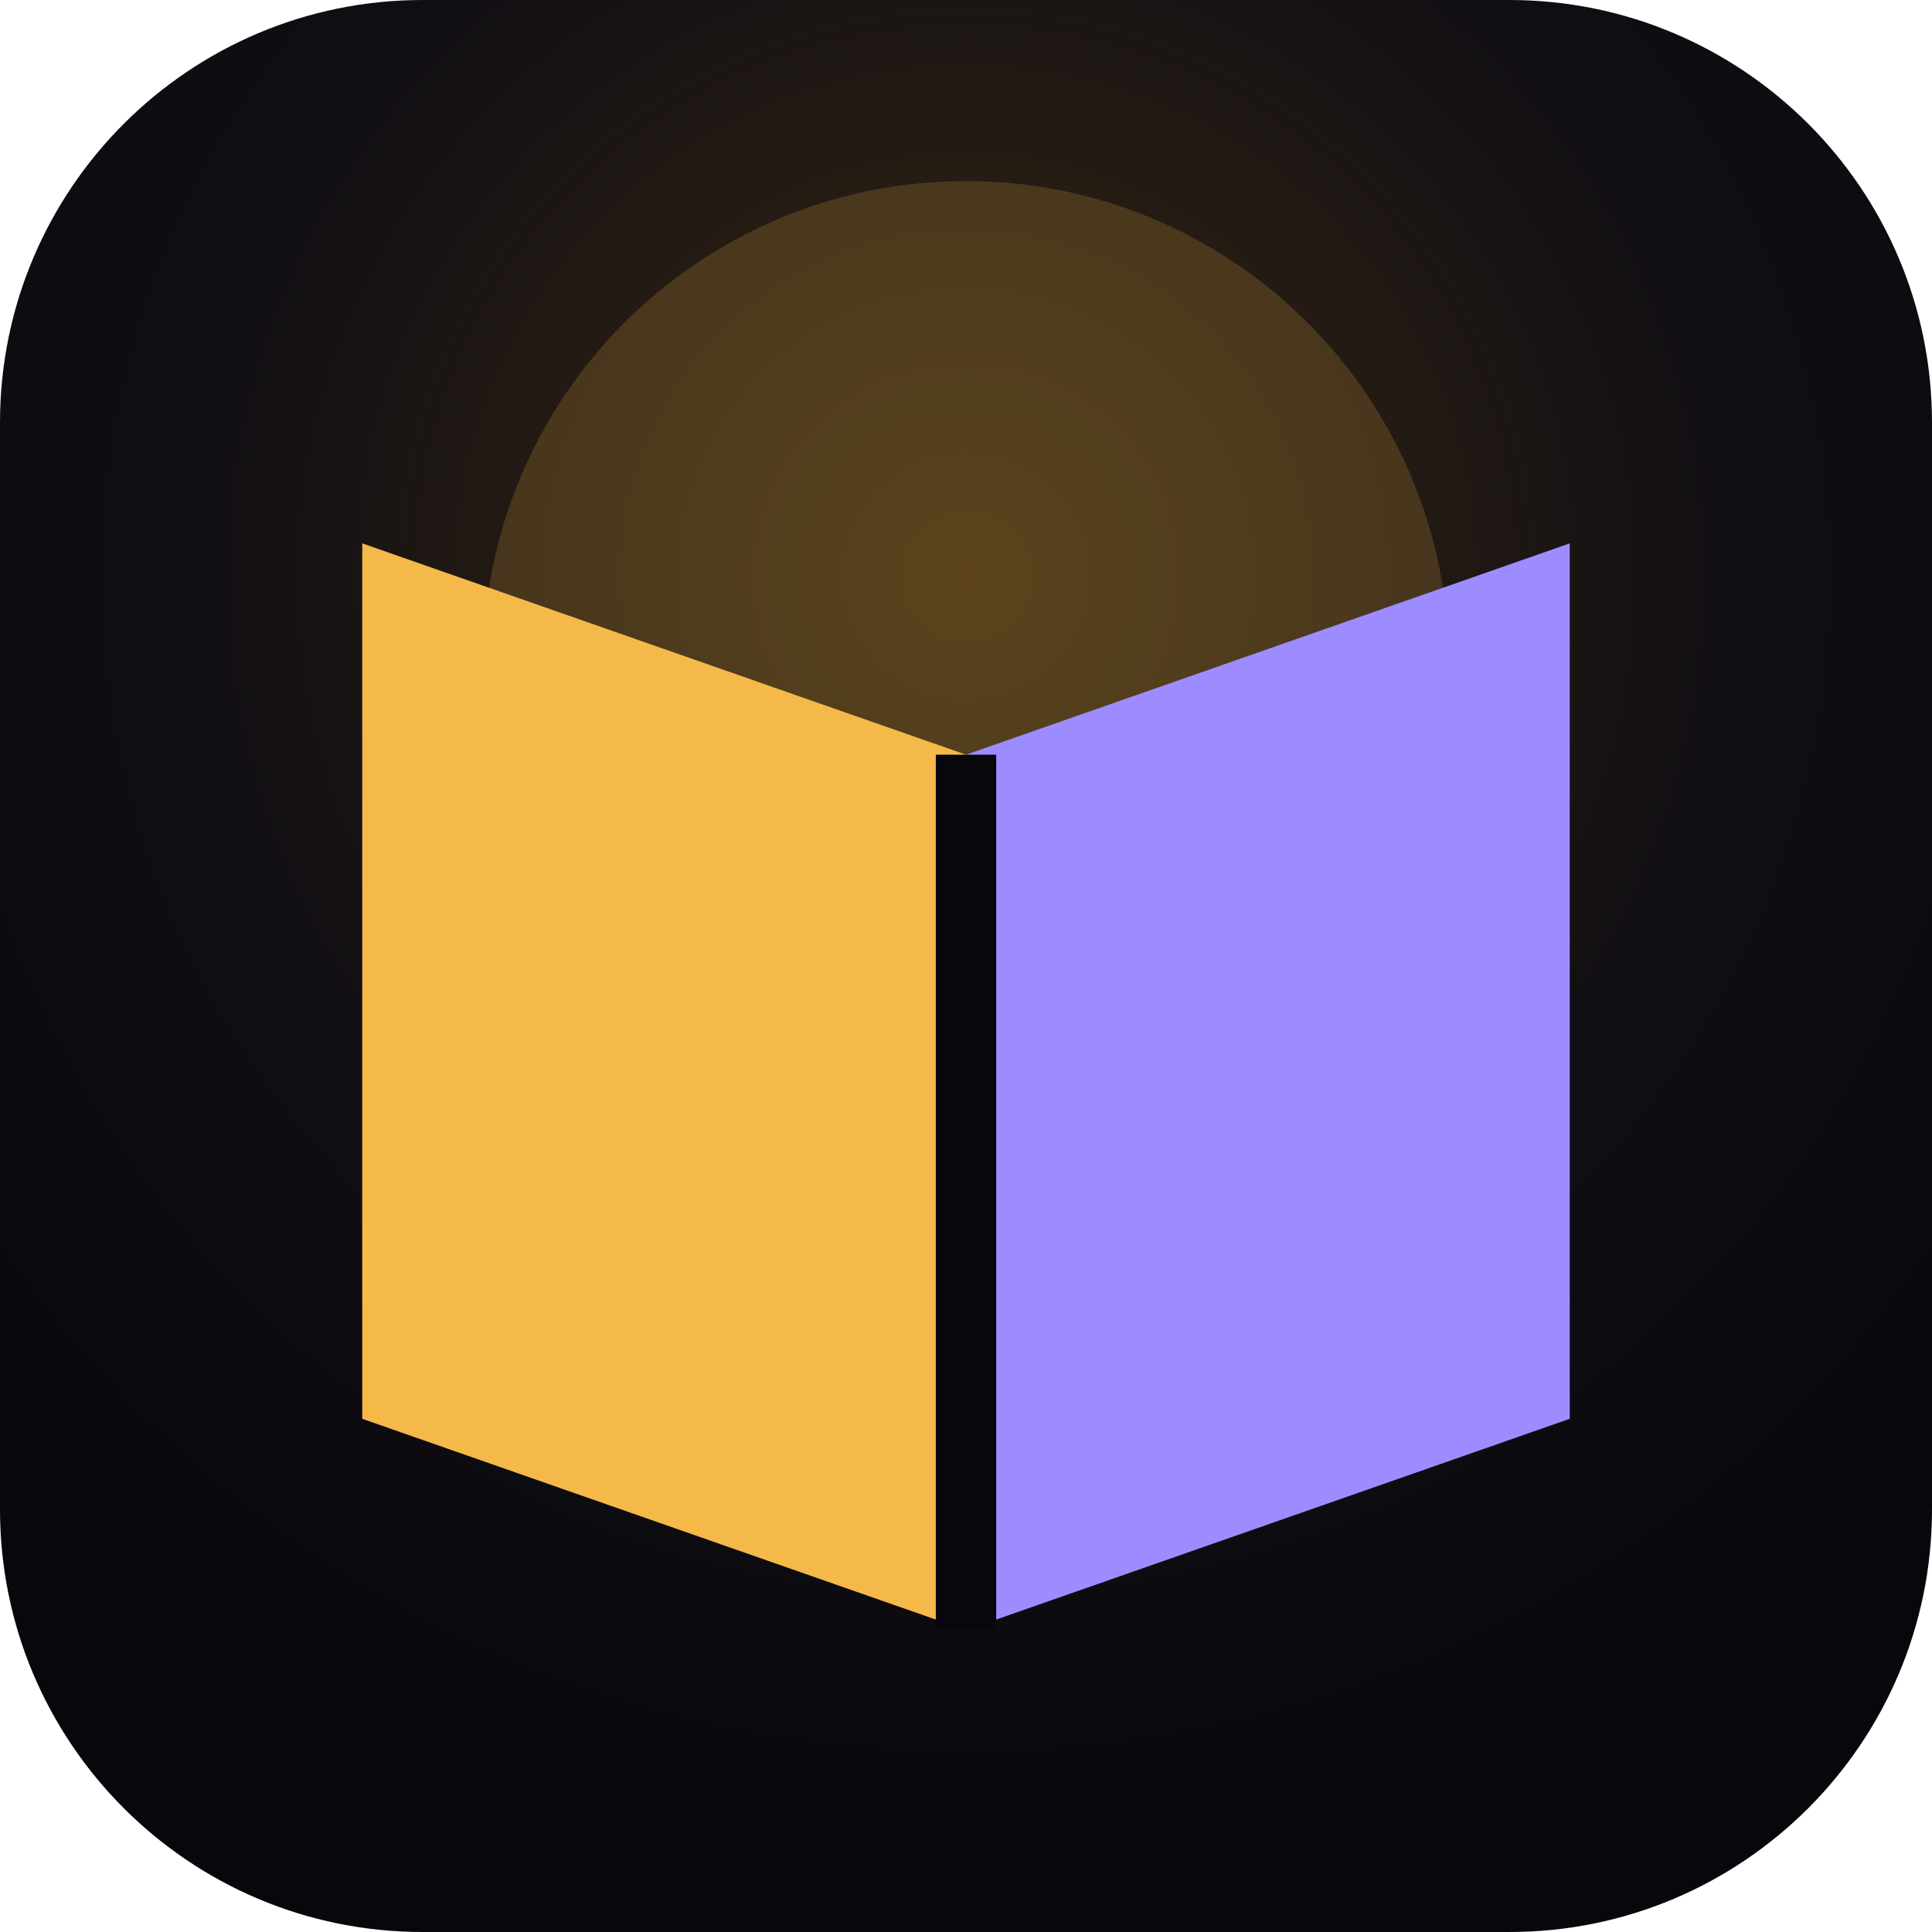
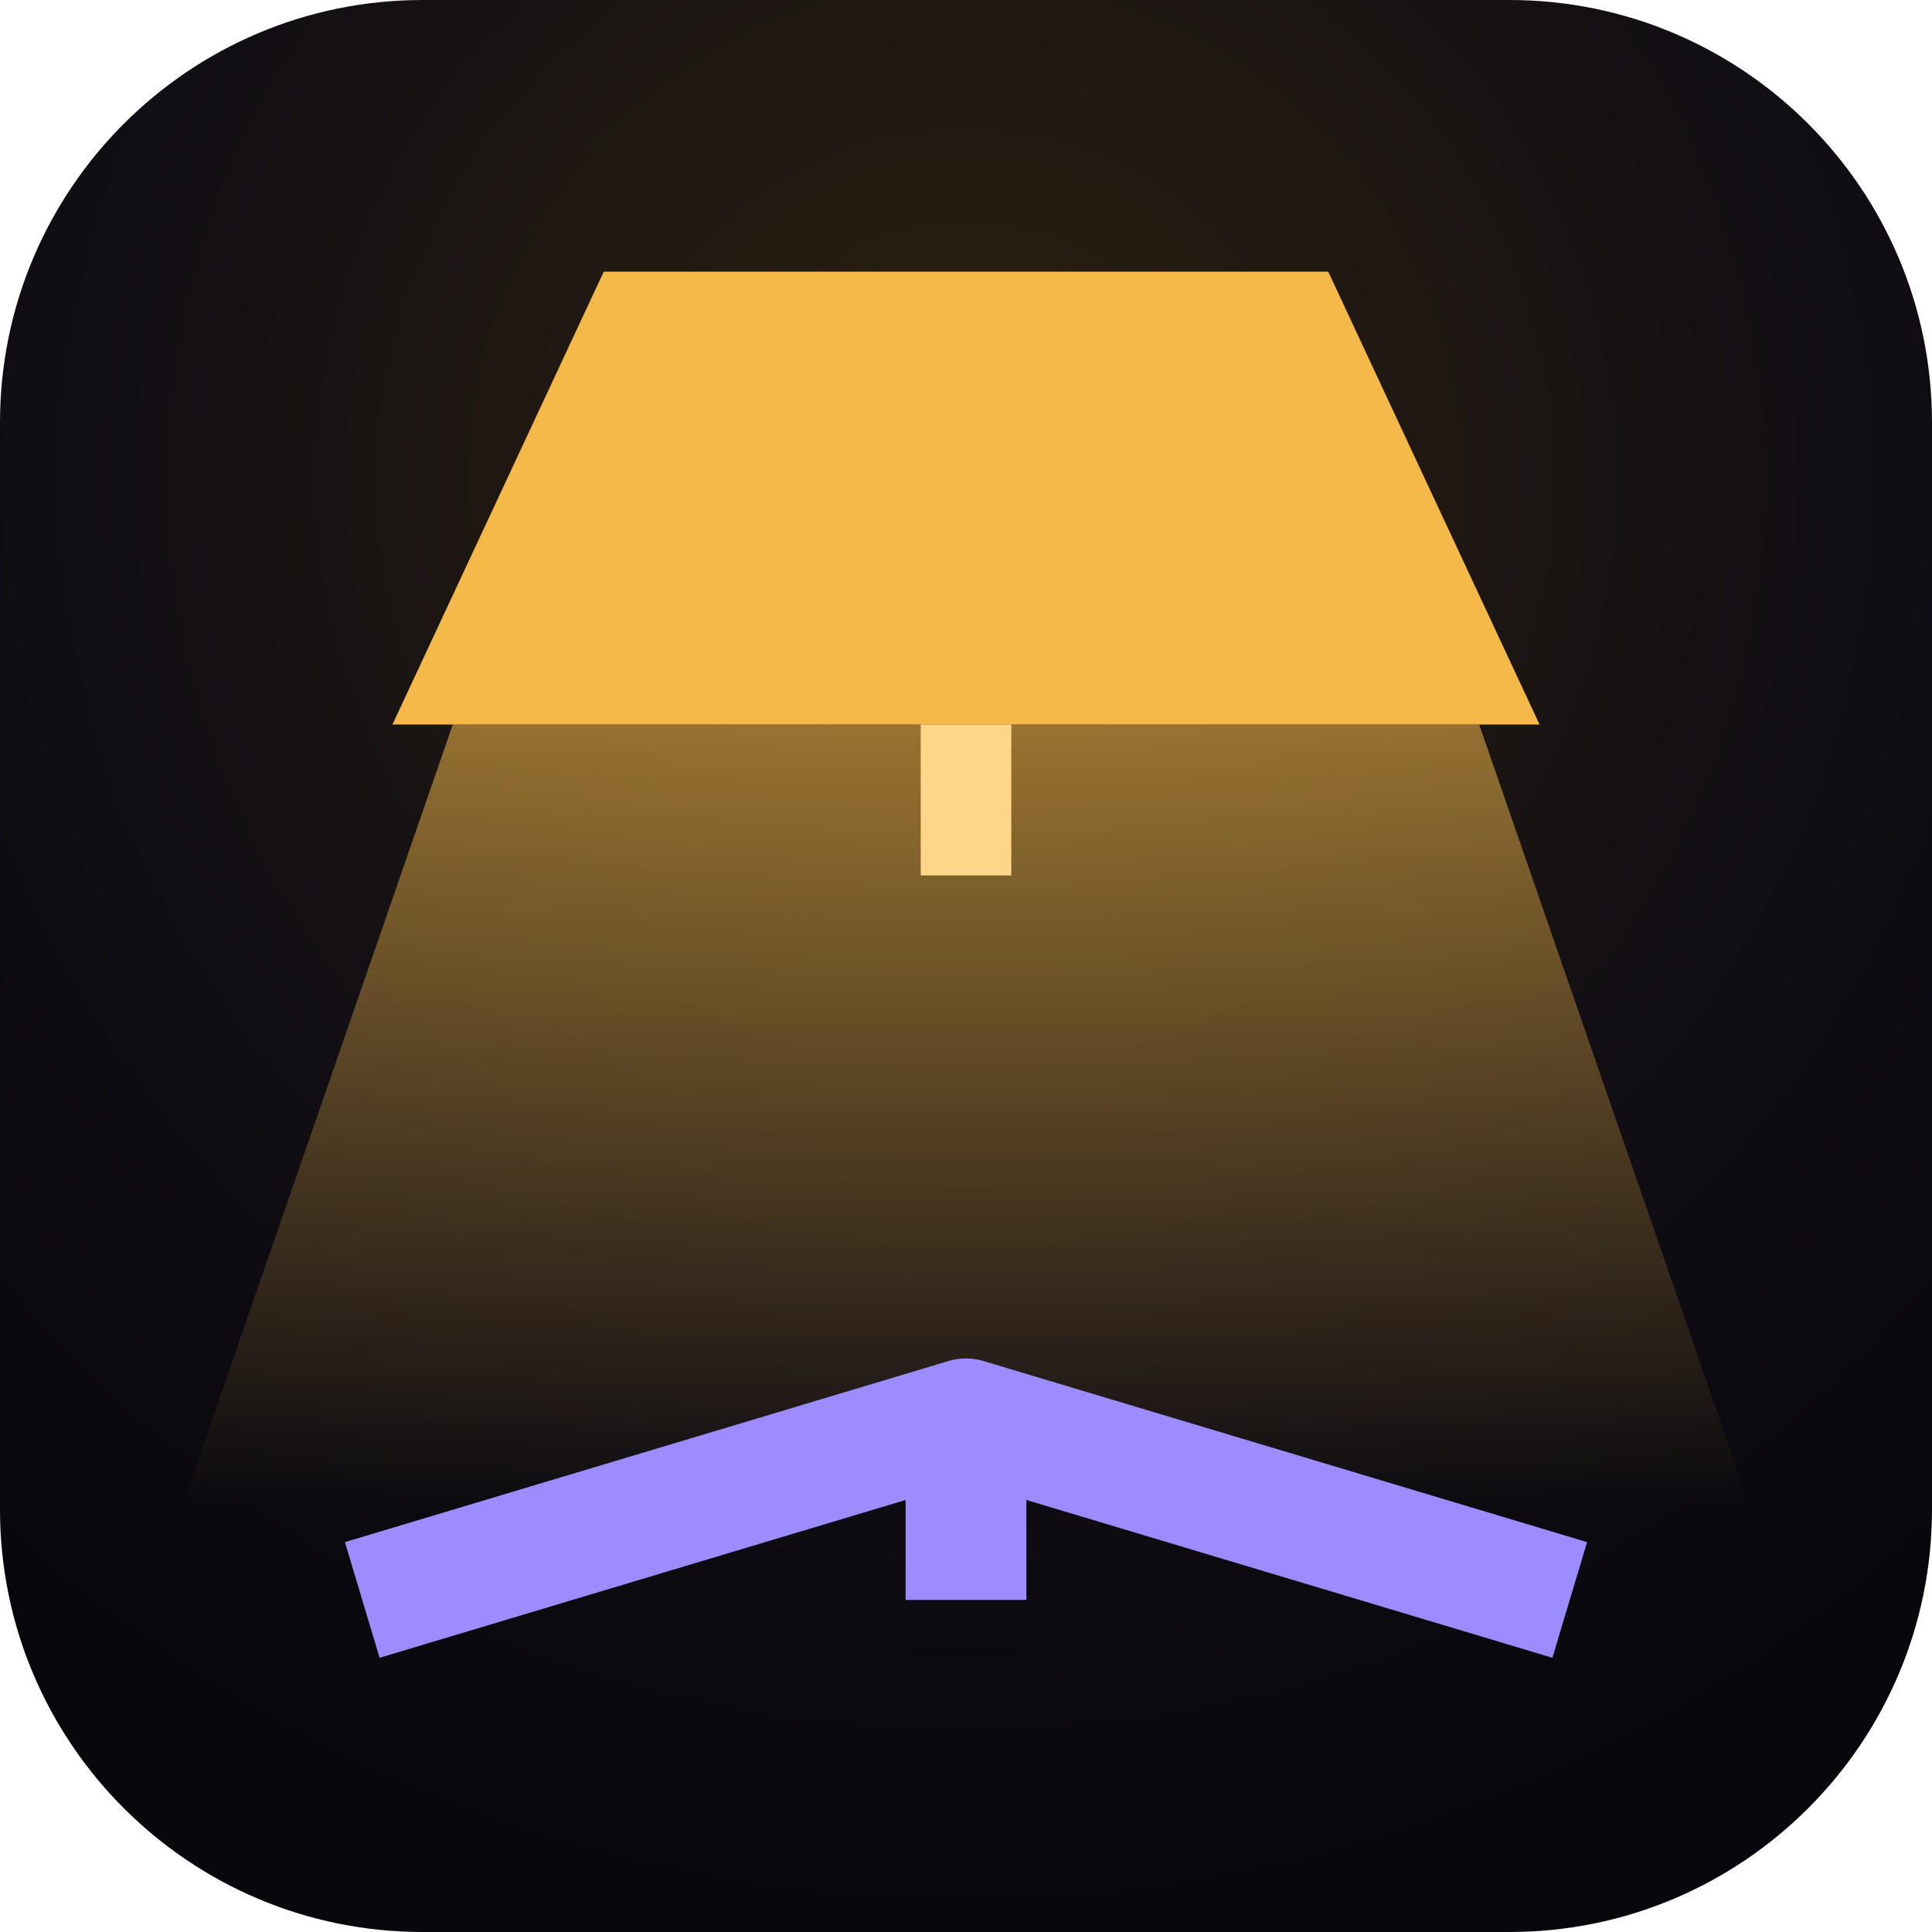
<svg xmlns="http://www.w3.org/2000/svg" viewBox="0 0 64 64">
  <defs>
-     <radialGradient id="g" cx="50%" cy="30%" r="70%">
-       <stop offset="0" stop-color="#3a2a12" />
-       <stop offset=".55" stop-color="#120f14" />
+     <radialGradient id="g" cx="50%" cy="25%" r="75%">
+       <stop offset="0" stop-color="#2e2210" />
+       <stop offset=".6" stop-color="#110e14" />
      <stop offset="1" stop-color="#07070C" />
    </radialGradient>
+     <linearGradient id="c" x1="0" y1="0" x2="0" y2="1">
+       <stop offset="0" stop-color="#F5B94A" stop-opacity=".55" />
+       <stop offset="1" stop-color="#F5B94A" stop-opacity="0" />
+     </linearGradient>
  </defs>
  <rect width="64" height="64" rx="14" fill="url(#g)" />
-   <circle cx="32" cy="22" r="16" fill="#F5B94A" opacity=".18" />
-   <path d="M12 18l20 7v29l-20-7z" fill="#F5B94A" />
-   <path d="M52 18l-20 7v29l20-7z" fill="#9D8CFF" />
-   <path d="M32 25v29" stroke="#07070C" stroke-width="2" />
+   <path d="M20 9h24l7 15H13z" fill="#F5B94A" />
+   <path d="M15 24h34l9 26H6z" fill="url(#c)" />
+   <path d="M32 24v5" stroke="#FFD58A" stroke-width="3" />
+   <path d="M12 53l20-6 20 6" stroke="#9D8CFF" stroke-width="4" stroke-linejoin="round" fill="none" />
+   <path d="M32 47v6" stroke="#9D8CFF" stroke-width="4" />
</svg>
